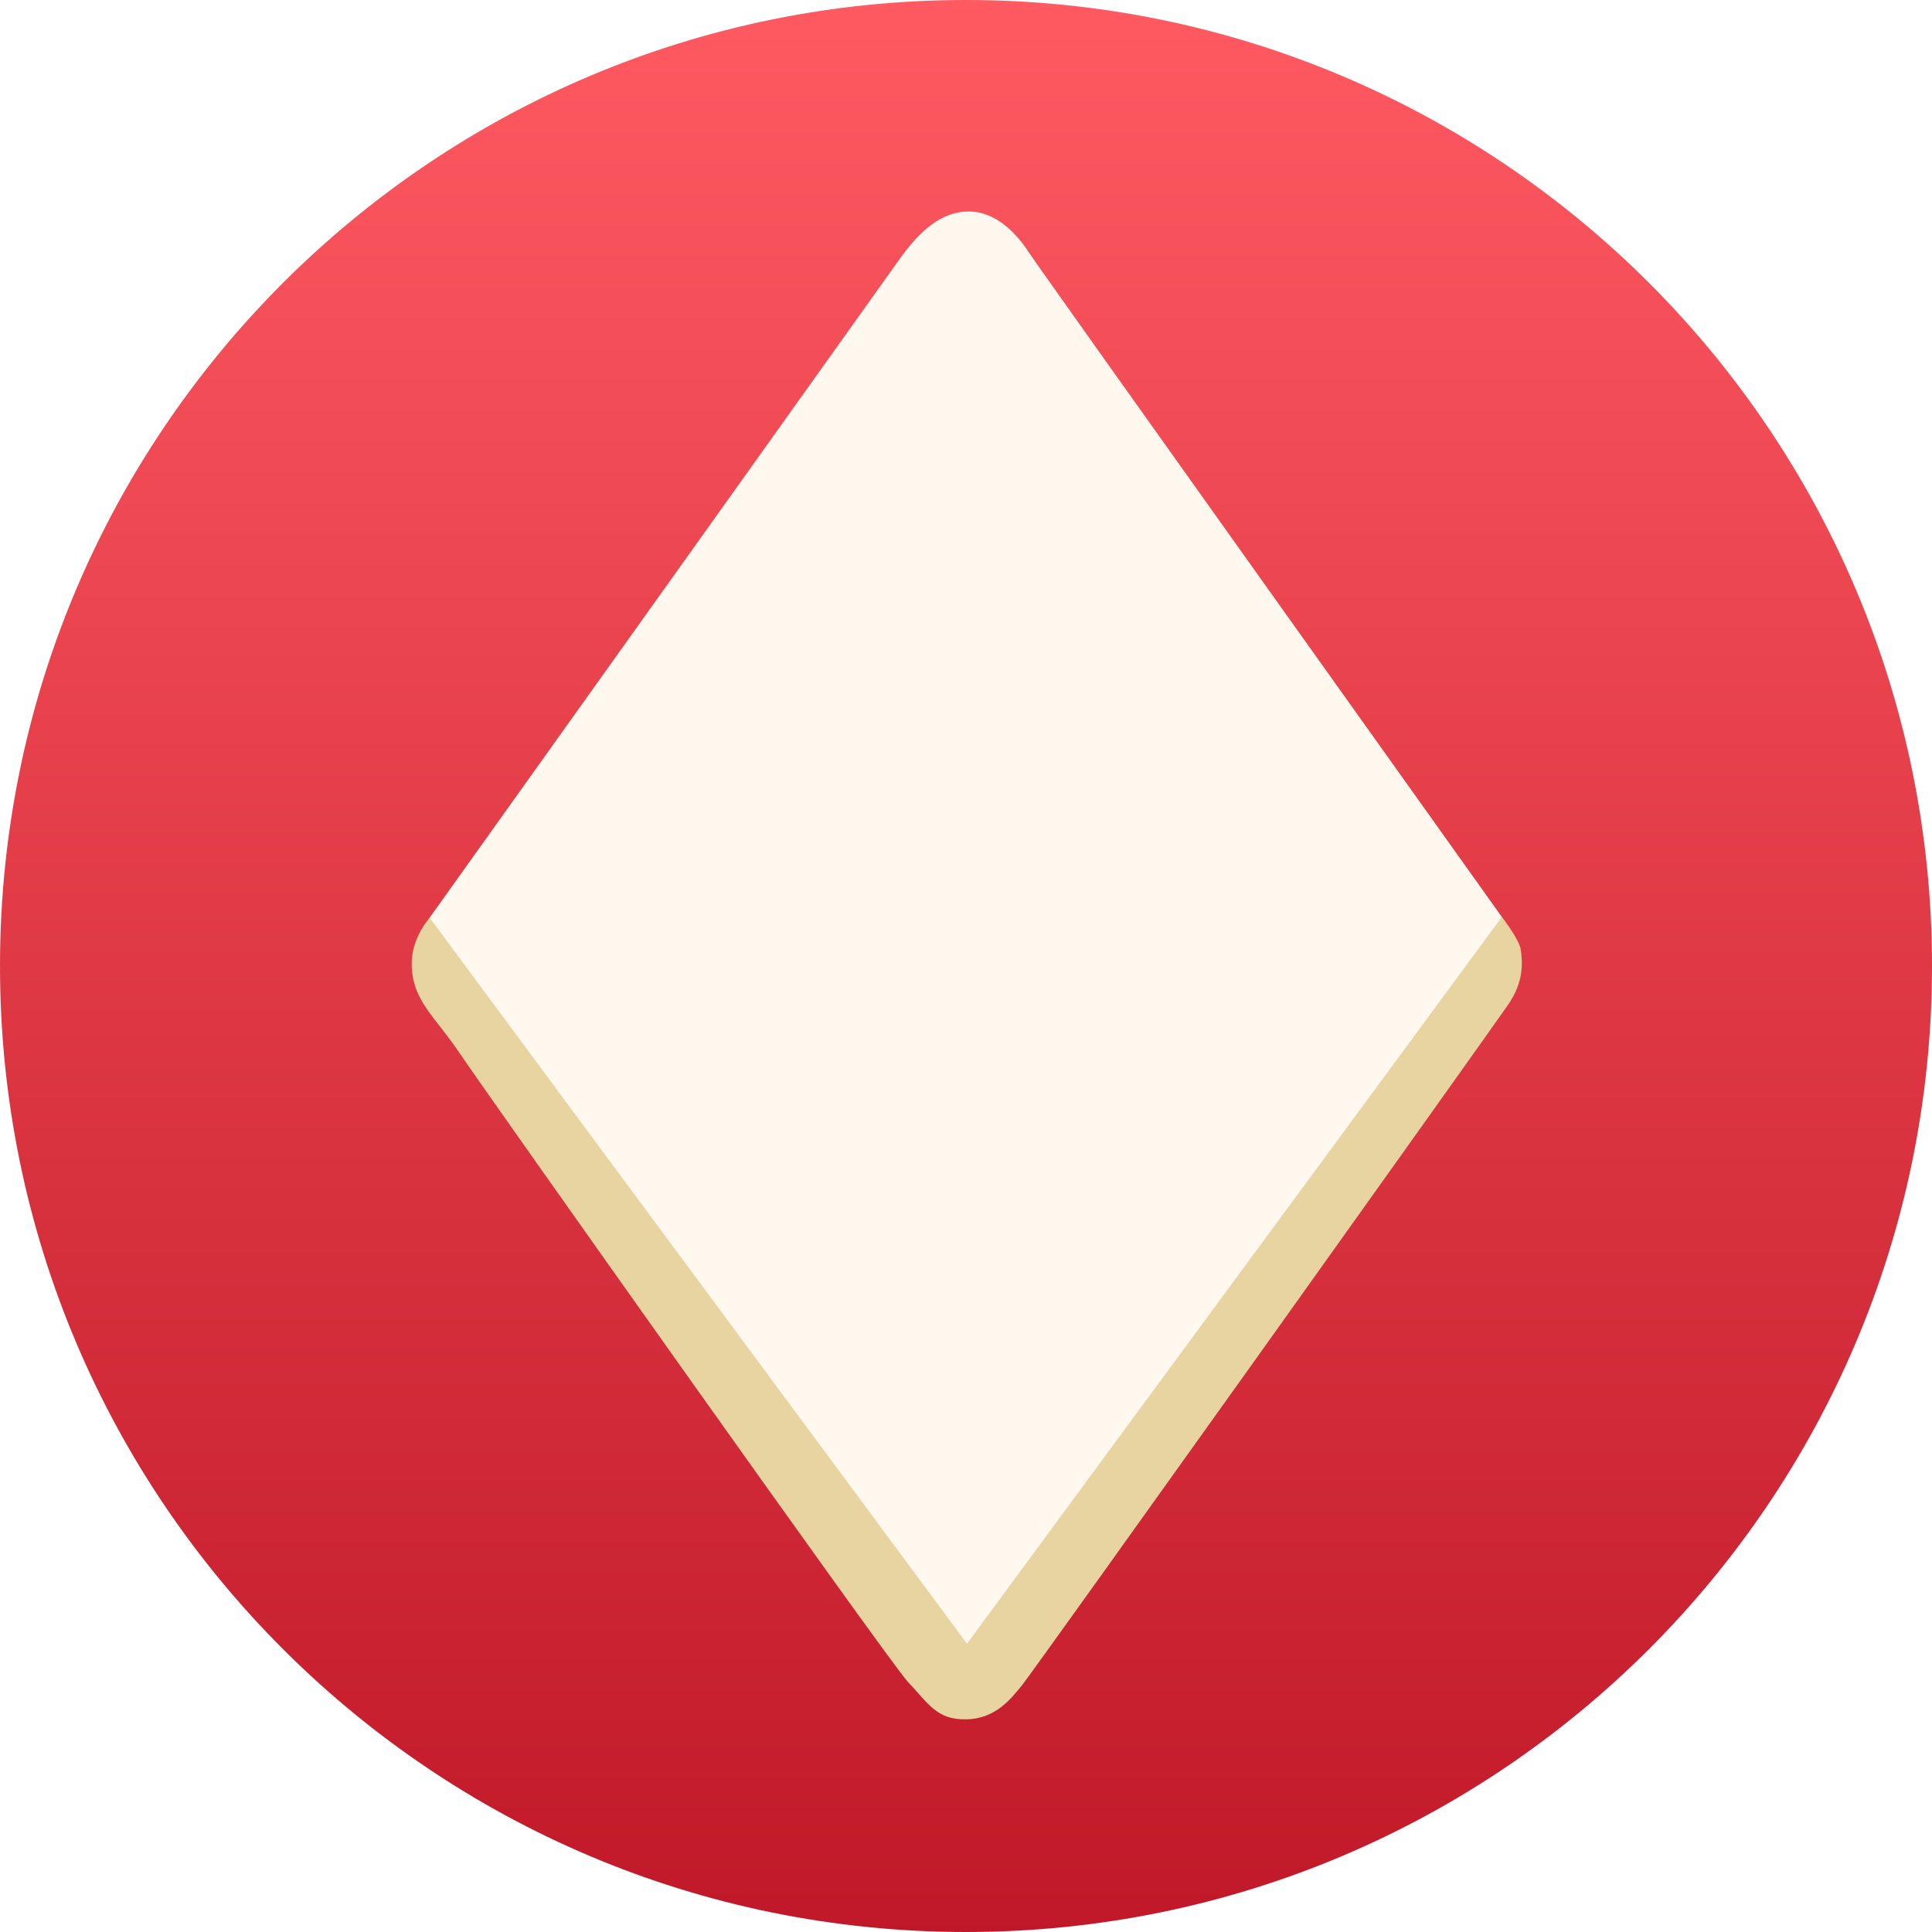
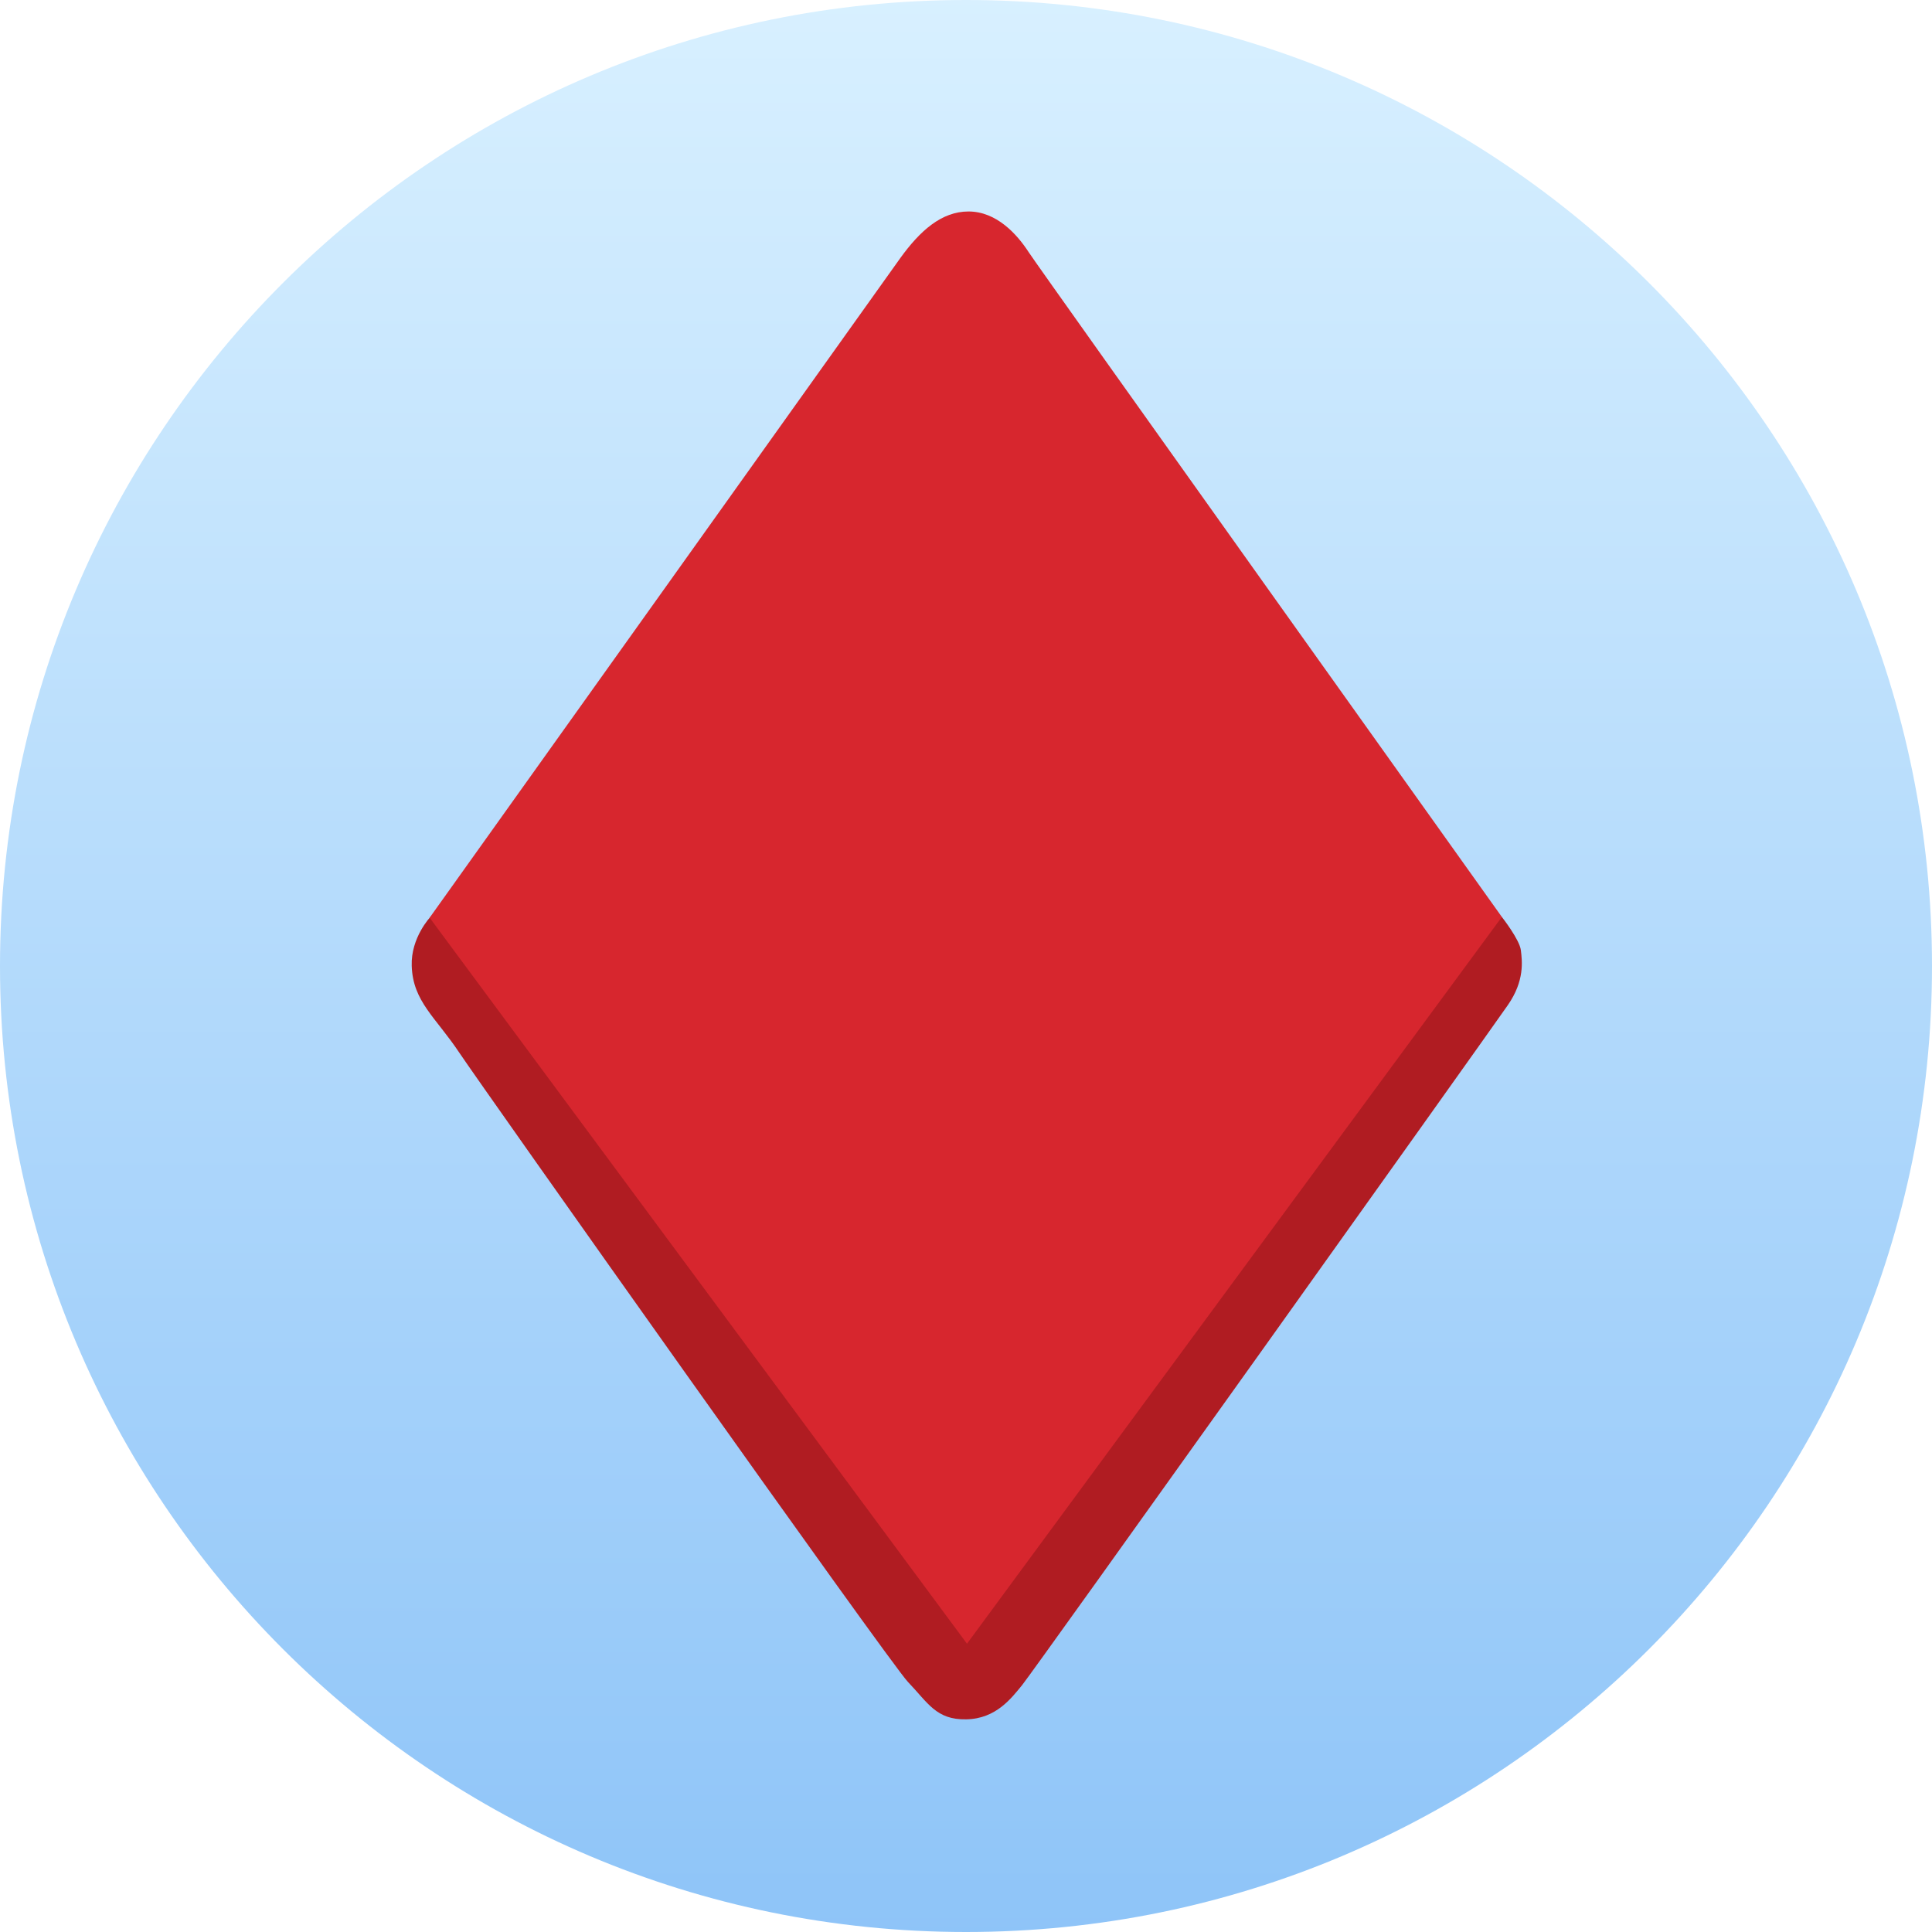
<svg xmlns="http://www.w3.org/2000/svg" viewBox="0 0 128 128" width="128" height="128">
  <defs>
    <linearGradient id="diamond-bg" x1="0" y1="0" x2="0" y2="1">
-       <stop offset="0" stop-color="#FF5A62" />
-       <stop offset="1" stop-color="#C01828" />
+       <stop offset="0" stop-color="#D8F0FF" />
+       <stop offset="1" stop-color="#8EC4F8" />
    </linearGradient>
  </defs>
  <circle cx="64" cy="64" r="64" fill="url(#diamond-bg)" />
  <svg x="11.22" y="11.63" width="105.46" height="105.46" viewBox="0 0 128 128">
-     <path style="fill:#E8D4A0;" d="M20.99,59.62c0,0-1.58,1.66-1.5,3.93c0.09,2.87,1.92,4.12,3.83,6.99  c1.92,2.87,34.64,49.1,36.06,50.58c1.63,1.7,2.28,3.07,4.7,3.02c2.4-0.04,3.64-1.71,4.5-2.76c0.86-1.05,36.85-51.51,39.05-54.67  c1.37-1.97,1.15-3.55,1.05-4.41c-0.1-0.86-1.53-2.68-1.53-2.68L20.99,59.62z" />
-     <path style="fill:#FFF8EE;" d="M20.93,59.68l43.21,58.38l43.01-58.44c0,0-37.07-51.96-38.03-53.43c-0.95-1.47-2.6-3.3-4.86-3.3  c-2.17,0-3.9,1.56-5.47,3.73C57.79,8.04,20.93,59.68,20.93,59.68z" />
+     <path style="fill:#B01C22;" d="M20.99,59.62c0,0-1.58,1.66-1.5,3.93c0.09,2.87,1.92,4.12,3.83,6.99  c1.92,2.87,34.64,49.1,36.06,50.58c1.63,1.7,2.28,3.07,4.7,3.02c2.4-0.04,3.64-1.71,4.5-2.76c0.86-1.05,36.85-51.51,39.05-54.67  c1.37-1.97,1.15-3.55,1.05-4.41c-0.1-0.86-1.53-2.68-1.53-2.68L20.99,59.62z" />
+     <path style="fill:#D7262E;" d="M20.93,59.68l43.21,58.38l43.01-58.44c0,0-37.07-51.96-38.03-53.43c-0.95-1.47-2.6-3.3-4.86-3.3  c-2.17,0-3.9,1.56-5.47,3.73C57.79,8.04,20.93,59.68,20.93,59.68z" />
  </svg>
</svg>
